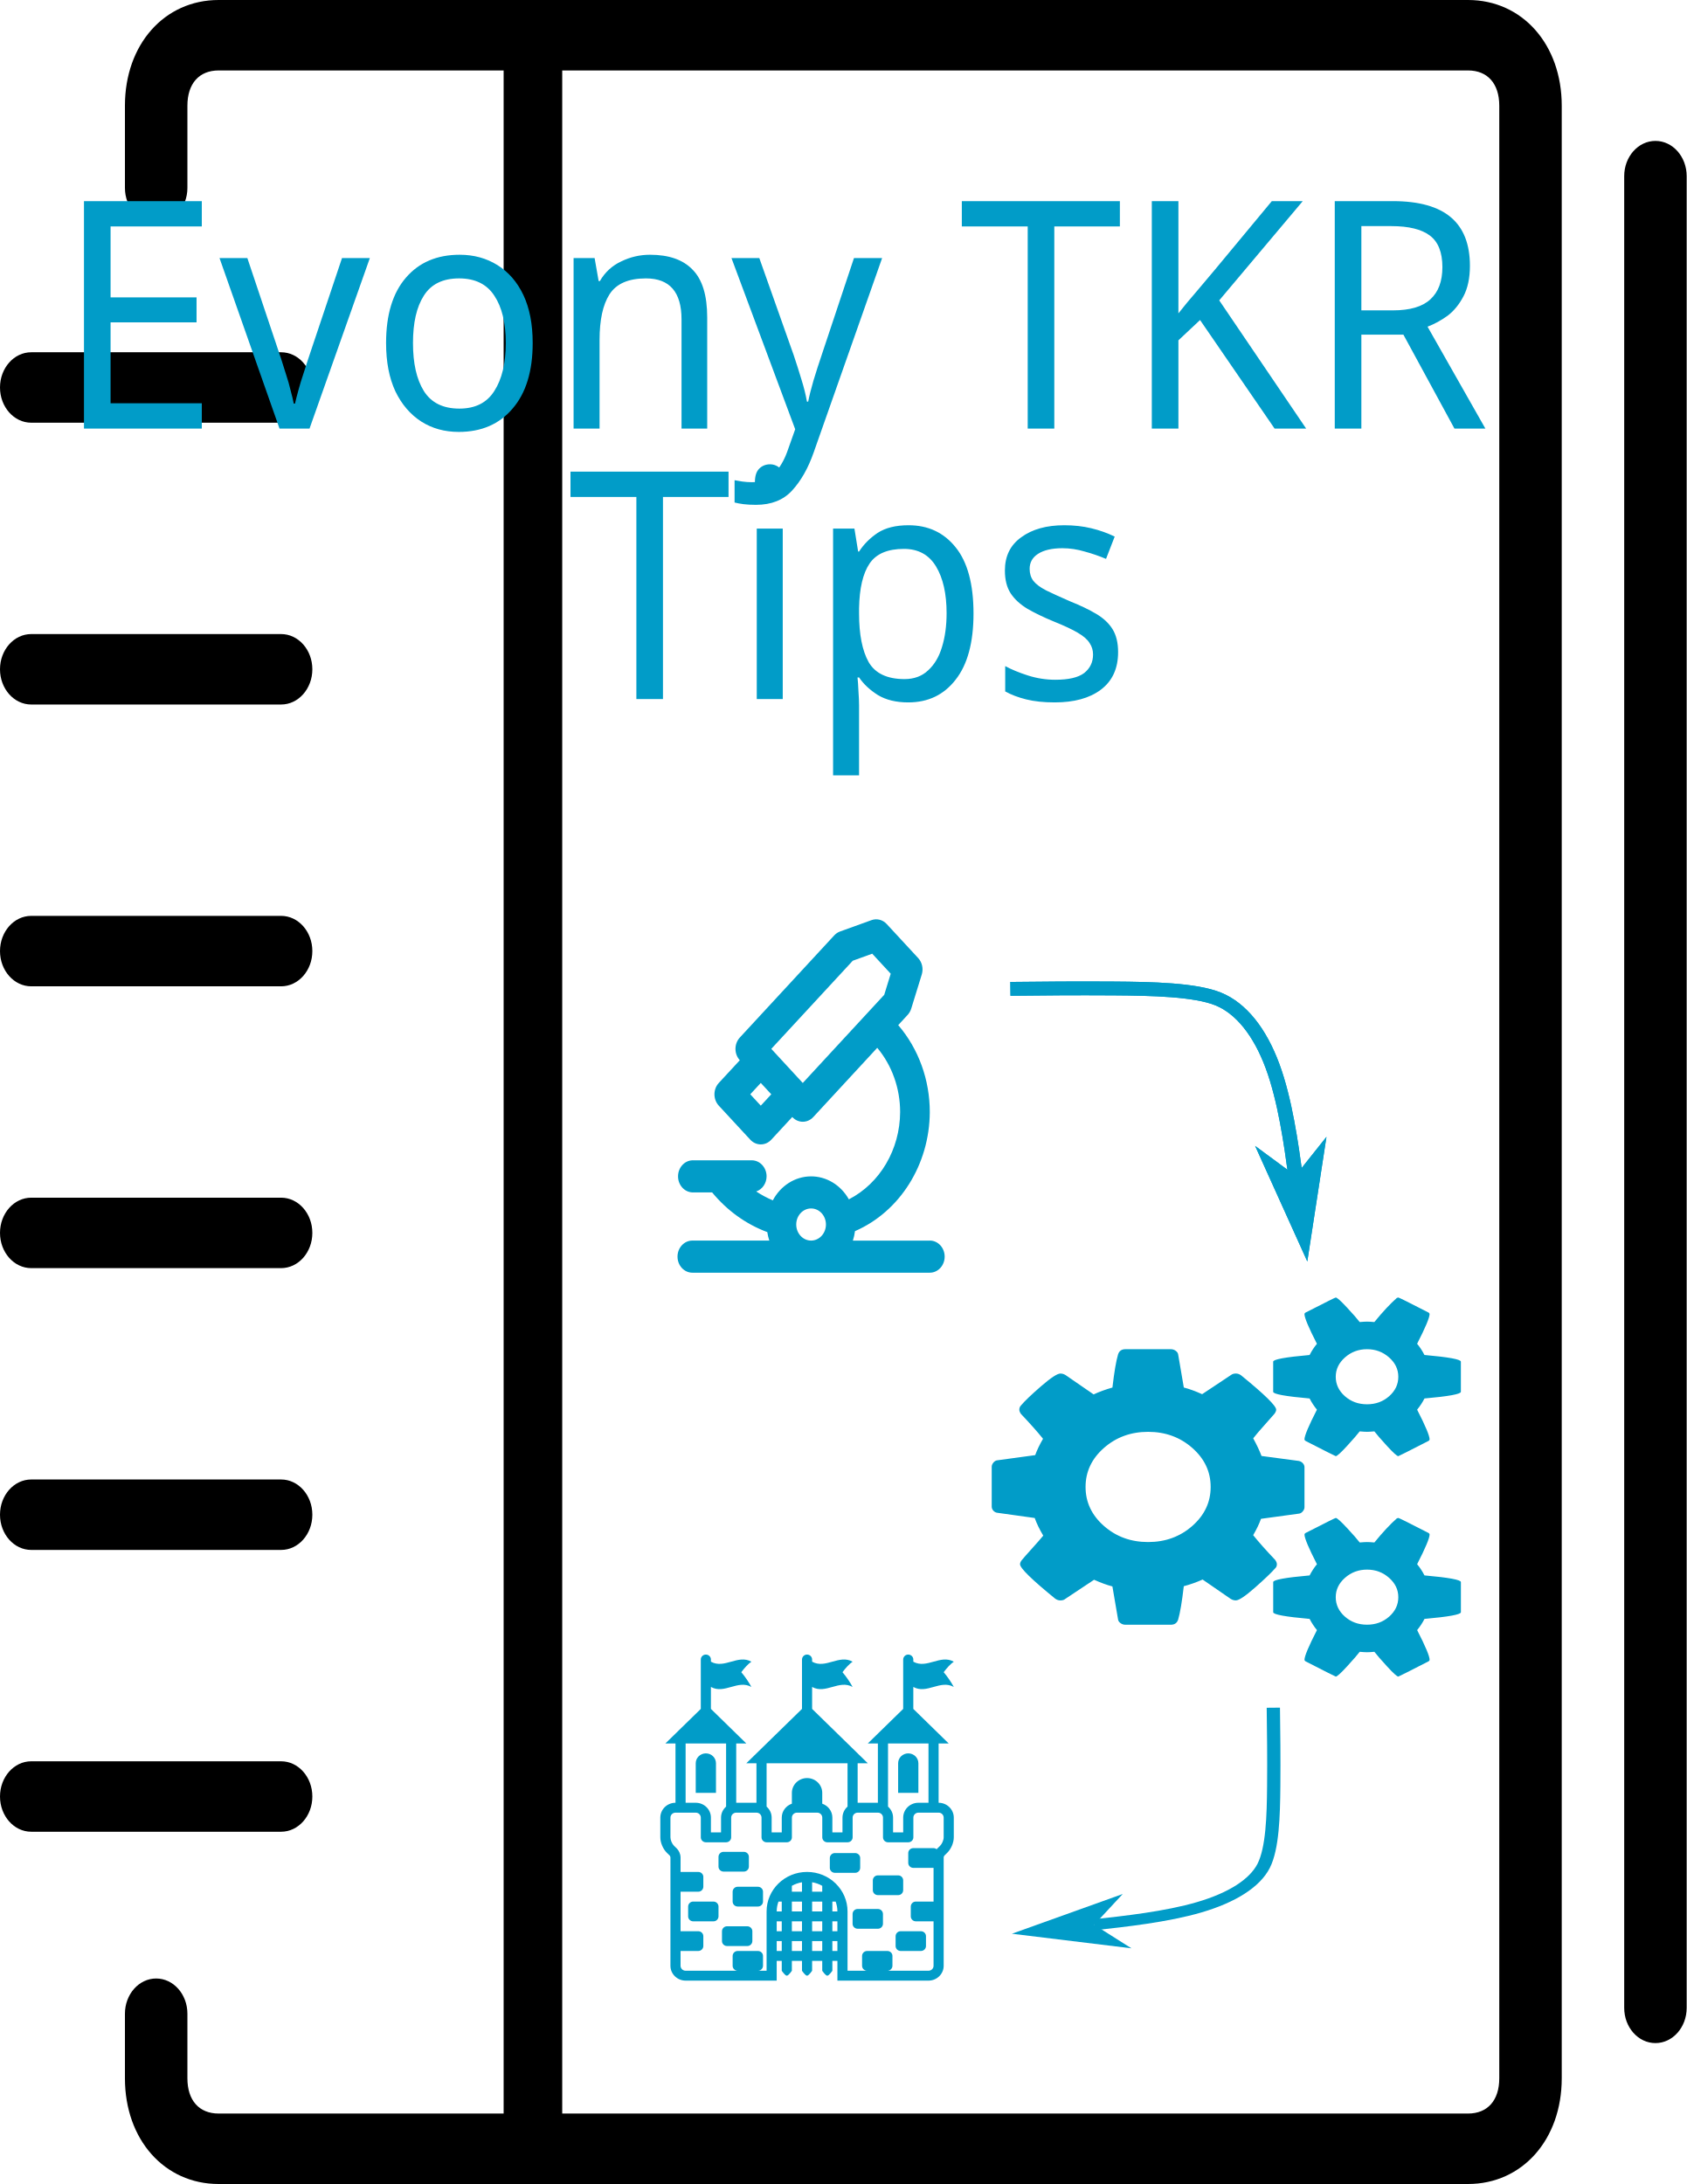
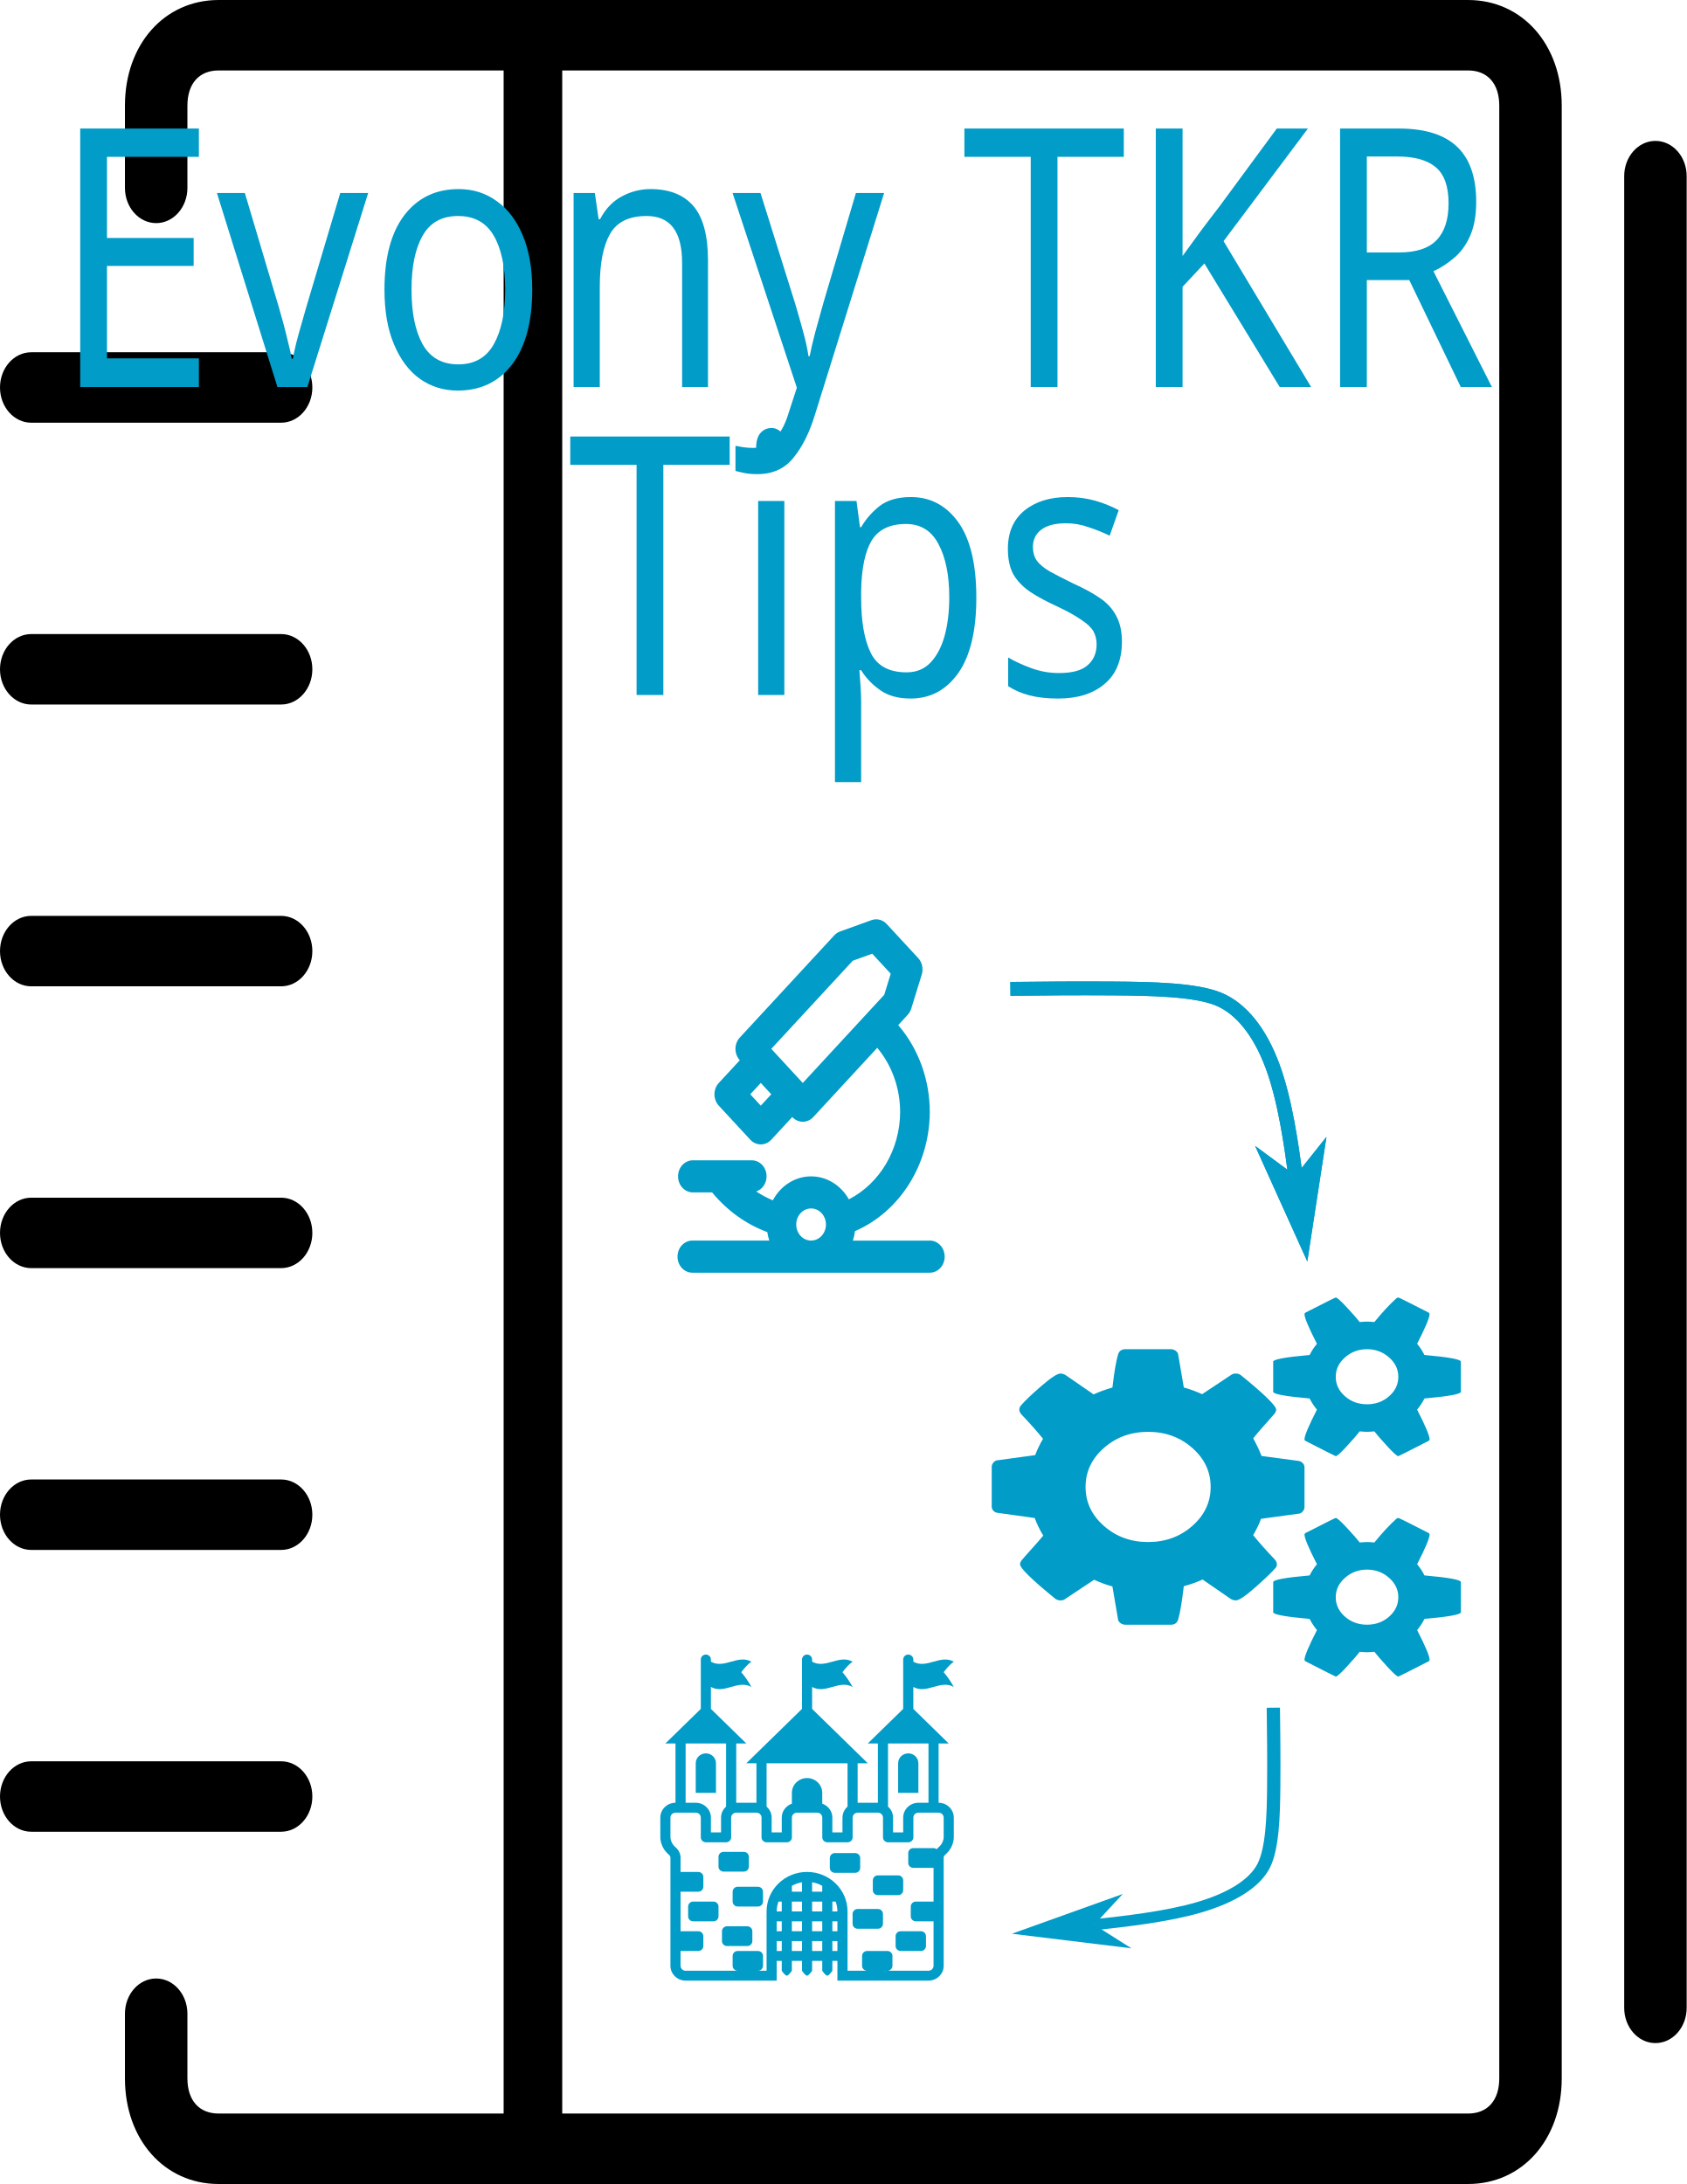
<svg xmlns="http://www.w3.org/2000/svg" viewBox="0 0 82.116 106.333" version="1.1" id="svg1" xml:space="preserve">
  <defs id="defs1">
    <marker style="overflow:visible" id="DartArrow" refX="0" refY="0" orient="auto-start-reverse" markerWidth="1" markerHeight="1" viewBox="0 0 1 1" preserveAspectRatio="xMidYMid">
      <path style="fill:context-stroke;fill-rule:evenodd;stroke:none" d="M 0,0 5,-5 -12.5,0 5,5 Z" transform="scale(-0.5)" id="path6" />
    </marker>
    <linearGradient id="swatch1">
      <stop style="stop-color:#000000;stop-opacity:1;" offset="0" id="stop1" />
    </linearGradient>
    <marker style="overflow:visible" id="DartArrow-1" refX="0" refY="0" orient="auto-start-reverse" markerWidth="1" markerHeight="1" viewBox="0 0 1 1" preserveAspectRatio="xMidYMid">
      <path style="fill:context-stroke;fill-rule:evenodd;stroke:none" d="M 0,0 5,-5 -12.5,0 5,5 Z" transform="scale(-0.5)" id="path6-8" />
    </marker>
  </defs>
  <g id="layer2" transform="translate(-65.62014,-77.227)">
    <g fill="currentColor" id="g2" transform="matrix(3.041323,0,0,3.430094,65.62014,73.79691)">
      <path d="M 23.5,32 C 24.369,32 25,31.369 25,30.5 V 2.5 C 25,1.631 24.369,1 23.5,1 H 3.5 C 2.631,1 2,1.631 2,2.5 v 1.167 a 0.5,0.5 0 0 0 1,0 V 2.5 C 3,2.187 3.187,2 3.5,2 H 8.062 V 31 H 3.5 C 3.187,31 3,30.813 3,30.5 v -0.917 a 0.5,0.5 0 0 0 -1,0 V 30.5 C 2,31.369 2.631,32 3.5,32 Z M 9,2 H 23.5 C 23.813,2 24,2.187 24,2.5 v 28 C 24,30.813 23.813,31 23.5,31 H 9 Z m 18,27.5 v -26 a 0.5,0.5 0 0 0 -1,0 v 26 a 0.5,0.5 0 0 0 1,0" id="path1" />
      <path d="m 0.5,11 h 4 a 0.5,0.5 0 0 0 0,-1 h -4 a 0.5,0.5 0 0 0 0,1 m 0,-4 h 4 a 0.5,0.5 0 0 0 0,-1 h -4 a 0.5,0.5 0 0 0 0,1 m 0,8 h 4 a 0.5,0.5 0 0 0 0,-1 h -4 a 0.5,0.5 0 0 0 0,1 m 0,8 h 4 a 0.5,0.5 0 0 0 0,-1 h -4 a 0.5,0.5 0 0 0 0,1 m 0,-4 h 4 a 0.5,0.5 0 0 0 0,-1 h -4 a 0.5,0.5 0 0 0 0,1 m 0,8 h 4 a 0.5,0.5 0 0 0 0,-1 h -4 a 0.5,0.5 0 0 0 0,1" id="path2" />
    </g>
  </g>
  <g id="layer3" transform="translate(-65.62014,-77.227)">
    <g id="g1" transform="matrix(0.2645833,0,0,0.2645833,96.44498,157.2539)" style="fill:#019cc8;fill-opacity:1">
      <path fill="currentColor" d="m 15.241,22 c 0,-1.004 -0.833,-1.818 -1.861,-1.818 -1.027,0 -1.863,0.814 -1.863,1.818 v 5.454 h 3.725 z m 37.242,0 c 0,-1.004 -0.834,-1.818 -1.863,-1.818 -1.026,0 -1.861,0.814 -1.861,1.818 v 5.454 h 3.725 V 22 Z" id="path1-3" style="fill:#019cc8;fill-opacity:1" />
      <path fill="currentColor" d="M 59,7.96 A 16.2,16.2 0 0 0 57.139,5.244 C 57.759,4.425 58.38,3.738 59,3.312 c -2.481,-1.396 -4.965,1.394 -7.447,0 V 2.909 C 51.553,2.409 51.134,2 50.62,2 A 0.924,0.924 0 0 0 49.689,2.909 V 12 l -6.517,6.364 h 1.861 V 29.272 H 41.309 V 22 h 1.862 L 32.931,12 V 7.96 c 2.484,1.396 4.967,-1.394 7.449,0 A 16,16 0 0 0 38.517,5.244 c 0.622,-0.819 1.242,-1.506 1.863,-1.932 -2.482,-1.396 -4.965,1.394 -7.449,0 V 2.909 C 32.931,2.409 32.513,2 32,2 A 0.924,0.924 0 0 0 31.069,2.909 V 12 L 20.827,22 h 1.862 v 7.272 H 18.965 V 18.364 h 1.861 L 14.311,12 V 7.96 c 2.482,1.396 4.965,-1.394 7.448,0 A 16.2,16.2 0 0 0 19.897,5.244 c 0.62,-0.819 1.242,-1.506 1.862,-1.932 -2.483,-1.396 -4.966,1.394 -7.448,0 V 2.909 C 14.311,2.409 13.892,2 13.38,2 12.868,2 12.448,2.409 12.448,2.909 V 12 L 5.93,18.364 H 7.791 V 29.272 C 6.253,29.272 5,30.496 5,32 v 3.636 c 0,0.979 0.494,2.146 1.203,2.838 l 0.546,0.533 c 0.028,0.041 0.103,0.217 0.114,0.3 L 6.861,59.272 C 6.861,60.776 8.114,62 9.655,62 h 16.758 v -3.635 h 0.93 v 1.817 c 0,0 0.603,0.909 0.932,0.909 0.329,0 0.931,-0.909 0.931,-0.909 v -1.817 h 1.863 v 1.817 c 0,0 0.602,0.909 0.931,0.909 0.329,0 0.931,-0.909 0.931,-0.909 v -1.817 h 1.863 v 1.817 c 0,0 0.602,0.909 0.931,0.909 0.329,0 0.932,-0.909 0.932,-0.909 v -1.817 h 0.93 V 62 h 16.758 c 1.541,0 2.794,-1.224 2.794,-2.728 v -20 c 0.009,-0.049 0.084,-0.225 0.137,-0.291 l 0.521,-0.508 C 58.506,37.782 59,36.615 59,35.636 V 32 c 0,-1.504 -1.253,-2.728 -2.793,-2.728 V 18.364 h 1.862 L 51.553,12 V 7.96 c 2.482,1.396 4.966,-1.393 7.447,0 M 24.553,22 h 14.896 v 7.981 A 2.7,2.7 0 0 0 38.517,32 v 2.728 h -1.86 V 32 c 0,-1.184 -0.781,-2.183 -1.862,-2.56 v -1.986 c 0,-1.506 -1.25,-2.727 -2.794,-2.727 -1.542,0 -2.794,1.221 -2.794,2.727 v 1.986 c -1.081,0.377 -1.862,1.376 -1.862,2.56 v 2.728 h -1.86 V 32 c 0,-0.804 -0.364,-1.519 -0.931,-2.019 V 22 Z M 9.655,18.364 h 7.447 v 11.617 c -0.566,0.5 -0.93,1.215 -0.93,2.019 v 2.728 H 14.31 V 32 c 0,-1.504 -1.253,-2.728 -2.794,-2.728 H 9.655 Z m 17.689,38.182 h -0.93 v -1.818 h 0.93 z m 0,-3.637 h -0.93 v -1.818 h 0.93 z m 0,-3.637 h -0.93 c 0,-0.639 0.119,-1.248 0.325,-1.818 h 0.604 v 1.818 z m 3.725,7.274 h -1.863 v -1.818 h 1.863 z m 0,-3.637 h -1.863 v -1.818 h 1.863 z m 0,-3.637 h -1.863 v -1.818 h 1.863 z m -1.863,-3.636 v -1.08 a 5.7,5.7 0 0 1 1.863,-0.655 v 1.735 z m 5.588,10.91 h -1.863 v -1.818 h 1.863 z m 0,-3.637 h -1.863 v -1.818 h 1.863 z m 0,-3.637 h -1.863 v -1.818 h 1.863 z M 32.931,45.636 V 43.9 a 5.6,5.6 0 0 1 1.863,0.655 v 1.08 h -1.863 z m 3.725,5.455 h 0.93 v 1.818 h -0.93 z m 0,-1.819 v -1.818 h 0.604 c 0.206,0.57 0.325,1.18 0.325,1.818 z m 0,7.274 v -1.818 h 0.93 v 1.818 z M 57.139,32 v 3.636 c 0,0.5 -0.297,1.199 -0.659,1.553 l -0.545,0.532 c -0.029,0.03 -0.056,0.073 -0.086,0.108 a 0.93,0.93 0 0 0 -0.572,-0.211 h -3.724 c -0.512,0 -0.933,0.409 -0.933,0.908 v 1.818 c 0,0.5 0.421,0.91 0.933,0.91 h 3.724 v 6.199 h -3.259 a 0.924,0.924 0 0 0 -0.931,0.91 v 1.817 c 0,0.5 0.42,0.909 0.931,0.909 h 3.259 v 8.182 c 0,0.5 -0.418,0.909 -0.932,0.909 H 46.78 a 0.923,0.923 0 0 0 0.932,-0.909 v -1.818 c 0,-0.5 -0.419,-0.908 -0.932,-0.908 h -3.724 c -0.511,0 -0.932,0.408 -0.932,0.908 v 1.818 c 0,0.5 0.421,0.909 0.932,0.909 H 39.448 V 49.272 C 39.448,45.257 36.114,42 32,42 c -4.113,0 -7.447,3.257 -7.447,7.272 v 10.909 h -1.59 a 0.924,0.924 0 0 0 0.932,-0.909 v -1.818 c 0,-0.5 -0.421,-0.908 -0.932,-0.908 h -3.725 a 0.92,0.92 0 0 0 -0.931,0.908 v 1.818 c 0,0.5 0.418,0.909 0.931,0.909 H 9.655 A 0.924,0.924 0 0 1 8.723,59.272 v -2.727 h 3.259 c 0.513,0 0.931,-0.41 0.931,-0.91 v -1.817 c 0,-0.5 -0.418,-0.909 -0.931,-0.909 H 8.724 v -7.273 h 3.259 a 0.92,0.92 0 0 0 0.931,-0.908 V 42.91 c 0,-0.5 -0.418,-0.909 -0.931,-0.909 H 8.724 v -2.728 c 0,-0.5 -0.296,-1.198 -0.658,-1.552 L 7.521,37.189 C 7.159,36.835 6.862,36.136 6.862,35.636 V 32 c 0,-0.5 0.421,-0.909 0.931,-0.909 h 3.725 c 0.514,0 0.932,0.409 0.932,0.909 v 3.636 c 0,0.5 0.42,0.91 0.932,0.91 h 3.723 c 0.514,0 0.931,-0.41 0.931,-0.91 V 32 c 0,-0.5 0.421,-0.909 0.933,-0.909 h 3.724 c 0.513,0 0.931,0.409 0.931,0.909 v 3.636 c 0,0.5 0.421,0.91 0.933,0.91 h 3.723 c 0.513,0 0.931,-0.41 0.931,-0.91 V 32 c 0,-0.5 0.421,-0.909 0.932,-0.909 h 3.725 c 0.513,0 0.932,0.409 0.932,0.909 v 3.636 c 0,0.5 0.42,0.91 0.931,0.91 h 3.724 c 0.513,0 0.932,-0.41 0.932,-0.91 V 32 c 0,-0.5 0.42,-0.909 0.931,-0.909 h 3.724 c 0.513,0 0.933,0.409 0.933,0.909 v 3.636 c 0,0.5 0.42,0.91 0.931,0.91 h 3.723 c 0.514,0 0.933,-0.41 0.933,-0.91 V 32 c 0,-0.5 0.419,-0.909 0.931,-0.909 h 3.724 A 0.92,0.92 0 0 1 57.139,32 M 54.345,18.364 v 10.908 h -1.861 c -1.541,0 -2.794,1.224 -2.794,2.728 v 2.728 H 47.828 V 32 c 0,-0.804 -0.363,-1.519 -0.93,-2.019 V 18.364 Z" id="path2-9" style="fill:#019cc8;fill-opacity:1" />
      <path fill="currentColor" d="m 14.775,47.454 h -3.723 a 0.925,0.925 0 0 0 -0.933,0.91 v 1.817 c 0,0.5 0.421,0.909 0.933,0.909 h 3.723 a 0.92,0.92 0 0 0 0.931,-0.909 v -1.817 c 0,-0.5 -0.418,-0.91 -0.931,-0.91 M 21.002,52 h -3.724 a 0.924,0.924 0 0 0 -0.932,0.909 v 1.818 c 0,0.5 0.42,0.908 0.932,0.908 h 3.724 a 0.923,0.923 0 0 0 0.932,-0.908 v -1.818 c 0,-0.5 -0.42,-0.909 -0.932,-0.909 m 1.961,-7.272 h -3.725 a 0.92,0.92 0 0 0 -0.931,0.908 v 1.818 c 0,0.5 0.418,0.91 0.931,0.91 h 3.725 c 0.511,0 0.932,-0.41 0.932,-0.91 v -1.818 c 0,-0.499 -0.421,-0.908 -0.932,-0.908 m -2.601,-2.791 c 0.512,0 0.932,-0.41 0.932,-0.91 V 39.21 c 0,-0.5 -0.42,-0.909 -0.932,-0.909 h -3.725 a 0.924,0.924 0 0 0 -0.932,0.909 v 1.817 c 0,0.5 0.421,0.91 0.932,0.91 z m 27.932,11.881 v 1.817 c 0,0.5 0.42,0.91 0.931,0.91 h 3.724 c 0.513,0 0.932,-0.41 0.932,-0.91 v -1.817 c 0,-0.5 -0.419,-0.909 -0.932,-0.909 h -3.724 a 0.924,0.924 0 0 0 -0.931,0.909 m 1.395,-8.459 v -1.818 a 0.923,0.923 0 0 0 -0.931,-0.909 h -3.725 a 0.924,0.924 0 0 0 -0.931,0.909 v 1.818 c 0,0.5 0.42,0.909 0.931,0.909 h 3.725 a 0.92,0.92 0 0 0 0.931,-0.909 m -4.655,3.459 H 41.31 a 0.924,0.924 0 0 0 -0.931,0.909 v 1.818 c 0,0.5 0.42,0.908 0.931,0.908 h 3.724 a 0.923,0.923 0 0 0 0.933,-0.908 v -1.818 a 0.925,0.925 0 0 0 -0.933,-0.909 m -3.258,-7.563 v -1.818 c 0,-0.5 -0.419,-0.91 -0.932,-0.91 H 37.12 a 0.924,0.924 0 0 0 -0.931,0.91 v 1.818 c 0,0.499 0.42,0.908 0.931,0.908 h 3.725 a 0.923,0.923 0 0 0 0.931,-0.908" id="path3" style="fill:#019cc8;fill-opacity:1" />
    </g>
  </g>
  <g id="layer4" transform="translate(-65.62014,-77.227)">
    <path fill="currentColor" d="m 110.888,137.63 h -3.746 a 2.168,2.345 0 0 0 0.103,-0.462 5.809,6.285 0 0 0 3.642,-5.792 5.744,6.215 0 0 0 -1.537,-4.239 l 0.46,-0.499 a 0.723,0.782 0 0 0 0.174,-0.305 l 0.512,-1.659 a 0.723,0.782 0 0 0 -0.174,-0.801 l -1.533,-1.658 a 0.723,0.782 0 0 0 -0.74,-0.189 l -1.532,0.553 a 0.723,0.782 0 0 0 -0.282,0.189 l -4.597,4.974 a 0.723,0.782 0 0 0 0,1.105 l -1.023,1.106 a 0.723,0.782 0 0 0 0,1.106 l 1.533,1.657 a 0.723,0.782 0 0 0 1.022,0 l 1.022,-1.105 10e-4,0.002 a 0.723,0.782 0 0 0 1.022,0 l 3.114,-3.371 a 4.306,4.659 0 0 1 1.114,3.132 4.371,4.73 0 0 1 -2.496,4.246 2.15,2.327 0 0 0 -3.702,0.049 5.058,5.472 0 0 1 -0.809,-0.433 0.715,0.774 0 0 0 0.505,-0.735 0.723,0.782 0 0 0 -0.723,-0.782 h -2.89 a 0.723,0.782 0 0 0 0,1.563 h 0.962 a 6.358,6.879 0 0 0 2.686,1.933 2.168,2.345 0 0 0 0.098,0.412 h -3.746 a 0.723,0.782 0 0 0 0,1.564 h 11.56 a 0.723,0.782 0 0 0 0,-1.564 m -8.229,-6.569 -0.512,-0.553 0.512,-0.553 0.511,0.553 z m 6.01,-5.397 -3.966,4.293 -1.532,-1.661 3.966,-4.291 0.947,-0.342 0.901,0.975 z m -3.561,11.966 a 0.723,0.782 0 1 1 0.723,-0.782 0.723,0.782 0 0 1 -0.723,0.782" id="path1-5" style="fill:#019cc8;fill-opacity:1;stroke-width:0.752" />
  </g>
  <g id="layer5" transform="translate(-65.62014,-77.227)">
    <path fill="currentColor" d="m 124.561,149.622 q 0,-1.111 -0.892,-1.897 -0.892,-0.786 -2.153,-0.786 -1.261,0 -2.153,0.786 -0.892,0.786 -0.892,1.897 0,1.111 0.892,1.897 0.892,0.786 2.153,0.786 1.261,0 2.153,-0.786 0.892,-0.786 0.892,-1.897 m 9.136,5.366 q 0,-0.545 -0.452,-0.943 -0.452,-0.398 -1.071,-0.398 -0.619,0 -1.071,0.398 -0.452,0.398 -0.452,0.943 0,0.555 0.446,0.948 0.446,0.393 1.077,0.393 0.631,0 1.077,-0.393 0.446,-0.393 0.446,-0.948 m 0,-10.731 q 0,-0.545 -0.452,-0.943 -0.452,-0.398 -1.071,-0.398 -0.619,0 -1.071,0.398 -0.452,0.398 -0.452,0.943 0,0.555 0.446,0.948 0.446,0.393 1.077,0.393 0.631,0 1.077,-0.393 0.446,-0.393 0.446,-0.948 m -4.568,4.412 v 1.939 q 0,0.105 -0.083,0.204 -0.083,0.1 -0.19,0.11 l -1.844,0.252 q -0.131,0.367 -0.381,0.796 0.404,0.503 1.071,1.205 0.083,0.115 0.083,0.21 0,0.126 -0.083,0.199 -0.274,0.314 -0.981,0.938 -0.708,0.624 -0.934,0.624 -0.131,0 -0.25,-0.073 l -1.368,-0.943 q -0.44,0.199 -0.916,0.325 -0.131,1.132 -0.274,1.624 -0.083,0.252 -0.357,0.252 h -2.213 q -0.131,0 -0.238,-0.079 -0.107,-0.079 -0.119,-0.183 l -0.274,-1.603 q -0.404,-0.105 -0.892,-0.325 l -1.404,0.933 q -0.083,0.073 -0.238,0.073 -0.131,0 -0.25,-0.084 -1.713,-1.394 -1.713,-1.677 0,-0.094 0.083,-0.199 0.119,-0.147 0.488,-0.555 0.369,-0.409 0.559,-0.639 -0.274,-0.461 -0.416,-0.859 l -1.808,-0.252 q -0.119,-0.011 -0.202,-0.1 -0.083,-0.089 -0.083,-0.204 v -1.939 q 0,-0.105 0.083,-0.204 0.083,-0.1 0.19,-0.11 l 1.844,-0.252 q 0.131,-0.367 0.381,-0.796 -0.404,-0.503 -1.071,-1.205 -0.083,-0.115 -0.083,-0.21 0,-0.126 0.083,-0.21 0.262,-0.314 0.976,-0.933 0.714,-0.618 0.94,-0.618 0.131,0 0.25,0.073 l 1.368,0.943 q 0.404,-0.189 0.916,-0.335 0.131,-1.132 0.274,-1.614 0.083,-0.252 0.357,-0.252 h 2.213 q 0.131,0 0.238,0.079 0.107,0.079 0.119,0.183 l 0.274,1.603 q 0.404,0.105 0.892,0.325 l 1.404,-0.933 q 0.095,-0.073 0.238,-0.073 0.131,0 0.25,0.084 1.713,1.394 1.713,1.677 0,0.084 -0.083,0.199 -0.143,0.168 -0.5,0.566 -0.357,0.398 -0.535,0.629 0.274,0.503 0.404,0.859 l 1.808,0.241 q 0.119,0.021 0.202,0.11 0.083,0.089 0.083,0.204 m 7.614,5.586 v 1.467 q 0,0.168 -1.773,0.325 -0.143,0.283 -0.357,0.545 0.607,1.184 0.607,1.446 0,0.042 -0.048,0.073 -1.451,0.744 -1.475,0.744 -0.095,0 -0.547,-0.493 -0.452,-0.493 -0.619,-0.713 -0.238,0.021 -0.357,0.021 -0.119,0 -0.357,-0.021 -0.167,0.22 -0.619,0.713 -0.452,0.493 -0.547,0.493 -0.024,0 -1.475,-0.744 -0.048,-0.031 -0.048,-0.073 0,-0.262 0.607,-1.446 -0.214,-0.262 -0.357,-0.545 -1.773,-0.157 -1.773,-0.325 v -1.467 q 0,-0.168 1.773,-0.325 0.155,-0.304 0.357,-0.545 -0.607,-1.184 -0.607,-1.446 0,-0.042 0.048,-0.073 0.048,-0.021 0.416,-0.21 0.369,-0.189 0.702,-0.356 0.333,-0.168 0.357,-0.168 0.095,0 0.547,0.487 0.452,0.487 0.619,0.707 0.238,-0.021 0.357,-0.021 0.119,0 0.357,0.021 0.607,-0.744 1.094,-1.174 l 0.071,-0.021 q 0.048,0 1.475,0.734 0.048,0.032 0.048,0.073 0,0.262 -0.607,1.446 0.202,0.241 0.357,0.545 1.773,0.157 1.773,0.325 m 0,-10.731 v 1.467 q 0,0.168 -1.773,0.325 -0.143,0.283 -0.357,0.545 0.607,1.184 0.607,1.446 0,0.042 -0.048,0.073 -1.451,0.744 -1.475,0.744 -0.095,0 -0.547,-0.493 -0.452,-0.493 -0.619,-0.713 -0.238,0.021 -0.357,0.021 -0.119,0 -0.357,-0.021 -0.167,0.22 -0.619,0.713 -0.452,0.493 -0.547,0.493 -0.024,0 -1.475,-0.744 -0.048,-0.032 -0.048,-0.073 0,-0.262 0.607,-1.446 -0.214,-0.262 -0.357,-0.545 -1.773,-0.157 -1.773,-0.325 v -1.467 q 0,-0.168 1.773,-0.325 0.155,-0.304 0.357,-0.545 -0.607,-1.184 -0.607,-1.446 0,-0.042 0.048,-0.073 0.048,-0.021 0.416,-0.21 0.369,-0.189 0.702,-0.356 0.333,-0.168 0.357,-0.168 0.095,0 0.547,0.487 0.452,0.487 0.619,0.707 0.238,-0.021 0.357,-0.021 0.119,0 0.357,0.021 0.607,-0.744 1.094,-1.174 l 0.071,-0.021 q 0.048,0 1.475,0.734 0.048,0.031 0.048,0.073 0,0.262 -0.607,1.446 0.202,0.241 0.357,0.545 1.773,0.157 1.773,0.325" id="path1-4" style="fill:#019cc8;fill-opacity:1;stroke-width:0.011" />
  </g>
  <g id="layer6" transform="translate(-65.62014,-77.227)">
    <path style="fill:none;stroke:#019cc8;stroke-width:4.94;stroke-linecap:butt;stroke-linejoin:miter;stroke-miterlimit:2;stroke-dasharray:none;stroke-opacity:1;marker-end:url(#DartArrow)" d="m 35.763,2.003 c 11.456,-0.125 22.042,-0.241 35.365,-0.145 13.323,0.096 28.074,0.434 35.936,3.747 7.862,3.314 14.321,11.773 18.651,23.928 4.33,12.154 6.399,27.812 7.896,39.132" id="path21" transform="matrix(0.1418608,0,0,0.1364457,109.738,125.0989)" />
    <path style="fill:none;stroke:#019cc8;stroke-width:4.94;stroke-linecap:butt;stroke-linejoin:miter;stroke-miterlimit:2;stroke-dasharray:none;stroke-opacity:1;marker-end:url(#DartArrow-1)" d="m 35.763,2.003 c 11.456,-0.125 22.042,-0.241 35.365,-0.145 13.323,0.096 28.074,0.434 35.936,3.747 7.862,3.314 14.321,11.773 18.651,23.928 4.33,12.154 6.399,27.812 7.896,39.132" id="path21-0" transform="matrix(0,0.107999,-0.1308453,0,127.8747,156.5079)" />
    <path style="fill:none;stroke:#019cc8;stroke-width:4.94;stroke-linecap:butt;stroke-linejoin:miter;stroke-miterlimit:2;stroke-dasharray:none;stroke-opacity:1;marker-end:url(#DartArrow)" d="m 35.763,2.003 c 11.456,-0.125 22.042,-0.241 35.365,-0.145 13.323,0.096 28.074,0.434 35.936,3.747 7.862,3.314 14.321,11.773 18.651,23.928 4.33,12.154 6.399,27.812 7.896,39.132" id="path22" transform="matrix(0.1418608,0,0,0.1364457,109.738,125.0989)" />
  </g>
  <g id="layer1">
-     <text xml:space="preserve" style="font-size:14.931px;line-height:0.85;font-family:'Micro 5';-inkscape-font-specification:'Micro 5, ';writing-mode:lr-tb;stroke-width:0.32;stroke-dasharray:none" x="52.612" y="20.109" id="text1" transform="scale(0.9637117,1.037655)">
-       <tspan style="font-size:14.931px;line-height:0.85;text-align:center;writing-mode:lr-tb;text-anchor:middle;fill:#019cc8;fill-opacity:1;stroke-width:0.32;stroke-dasharray:none" x="52.612" y="20.109" id="tspan7">Evony TKR</tspan>
-       <tspan style="font-size:14.931px;line-height:0.85;text-align:center;writing-mode:lr-tb;text-anchor:middle;fill:#019cc8;fill-opacity:1;stroke-width:0.32;stroke-dasharray:none" x="52.612" y="32.8" id="tspan8">Tips</tspan>
+     <text xml:space="preserve" style="font-size:15.991px;line-height:0.85;font-family:'Micro 5';-inkscape-font-specification:'Micro 5, ';writing-mode:lr-tb;stroke-width:0.343;stroke-dasharray:none" x="56.128" y="17.078" id="text1" transform="scale(0.9063243,1.103358)">
+       <tspan style="font-size:15.991px;line-height:0.85;text-align:center;writing-mode:lr-tb;text-anchor:middle;fill:#019cc8;fill-opacity:1;stroke-width:0.343;stroke-dasharray:none" x="56.128" y="17.078" id="tspan7">Evony TKR</tspan>
+       <tspan style="font-size:15.991px;line-height:0.85;text-align:center;writing-mode:lr-tb;text-anchor:middle;fill:#019cc8;fill-opacity:1;stroke-width:0.343;stroke-dasharray:none" x="56.128" y="30.67" id="tspan8">Tips</tspan>
    </text>
  </g>
</svg>
